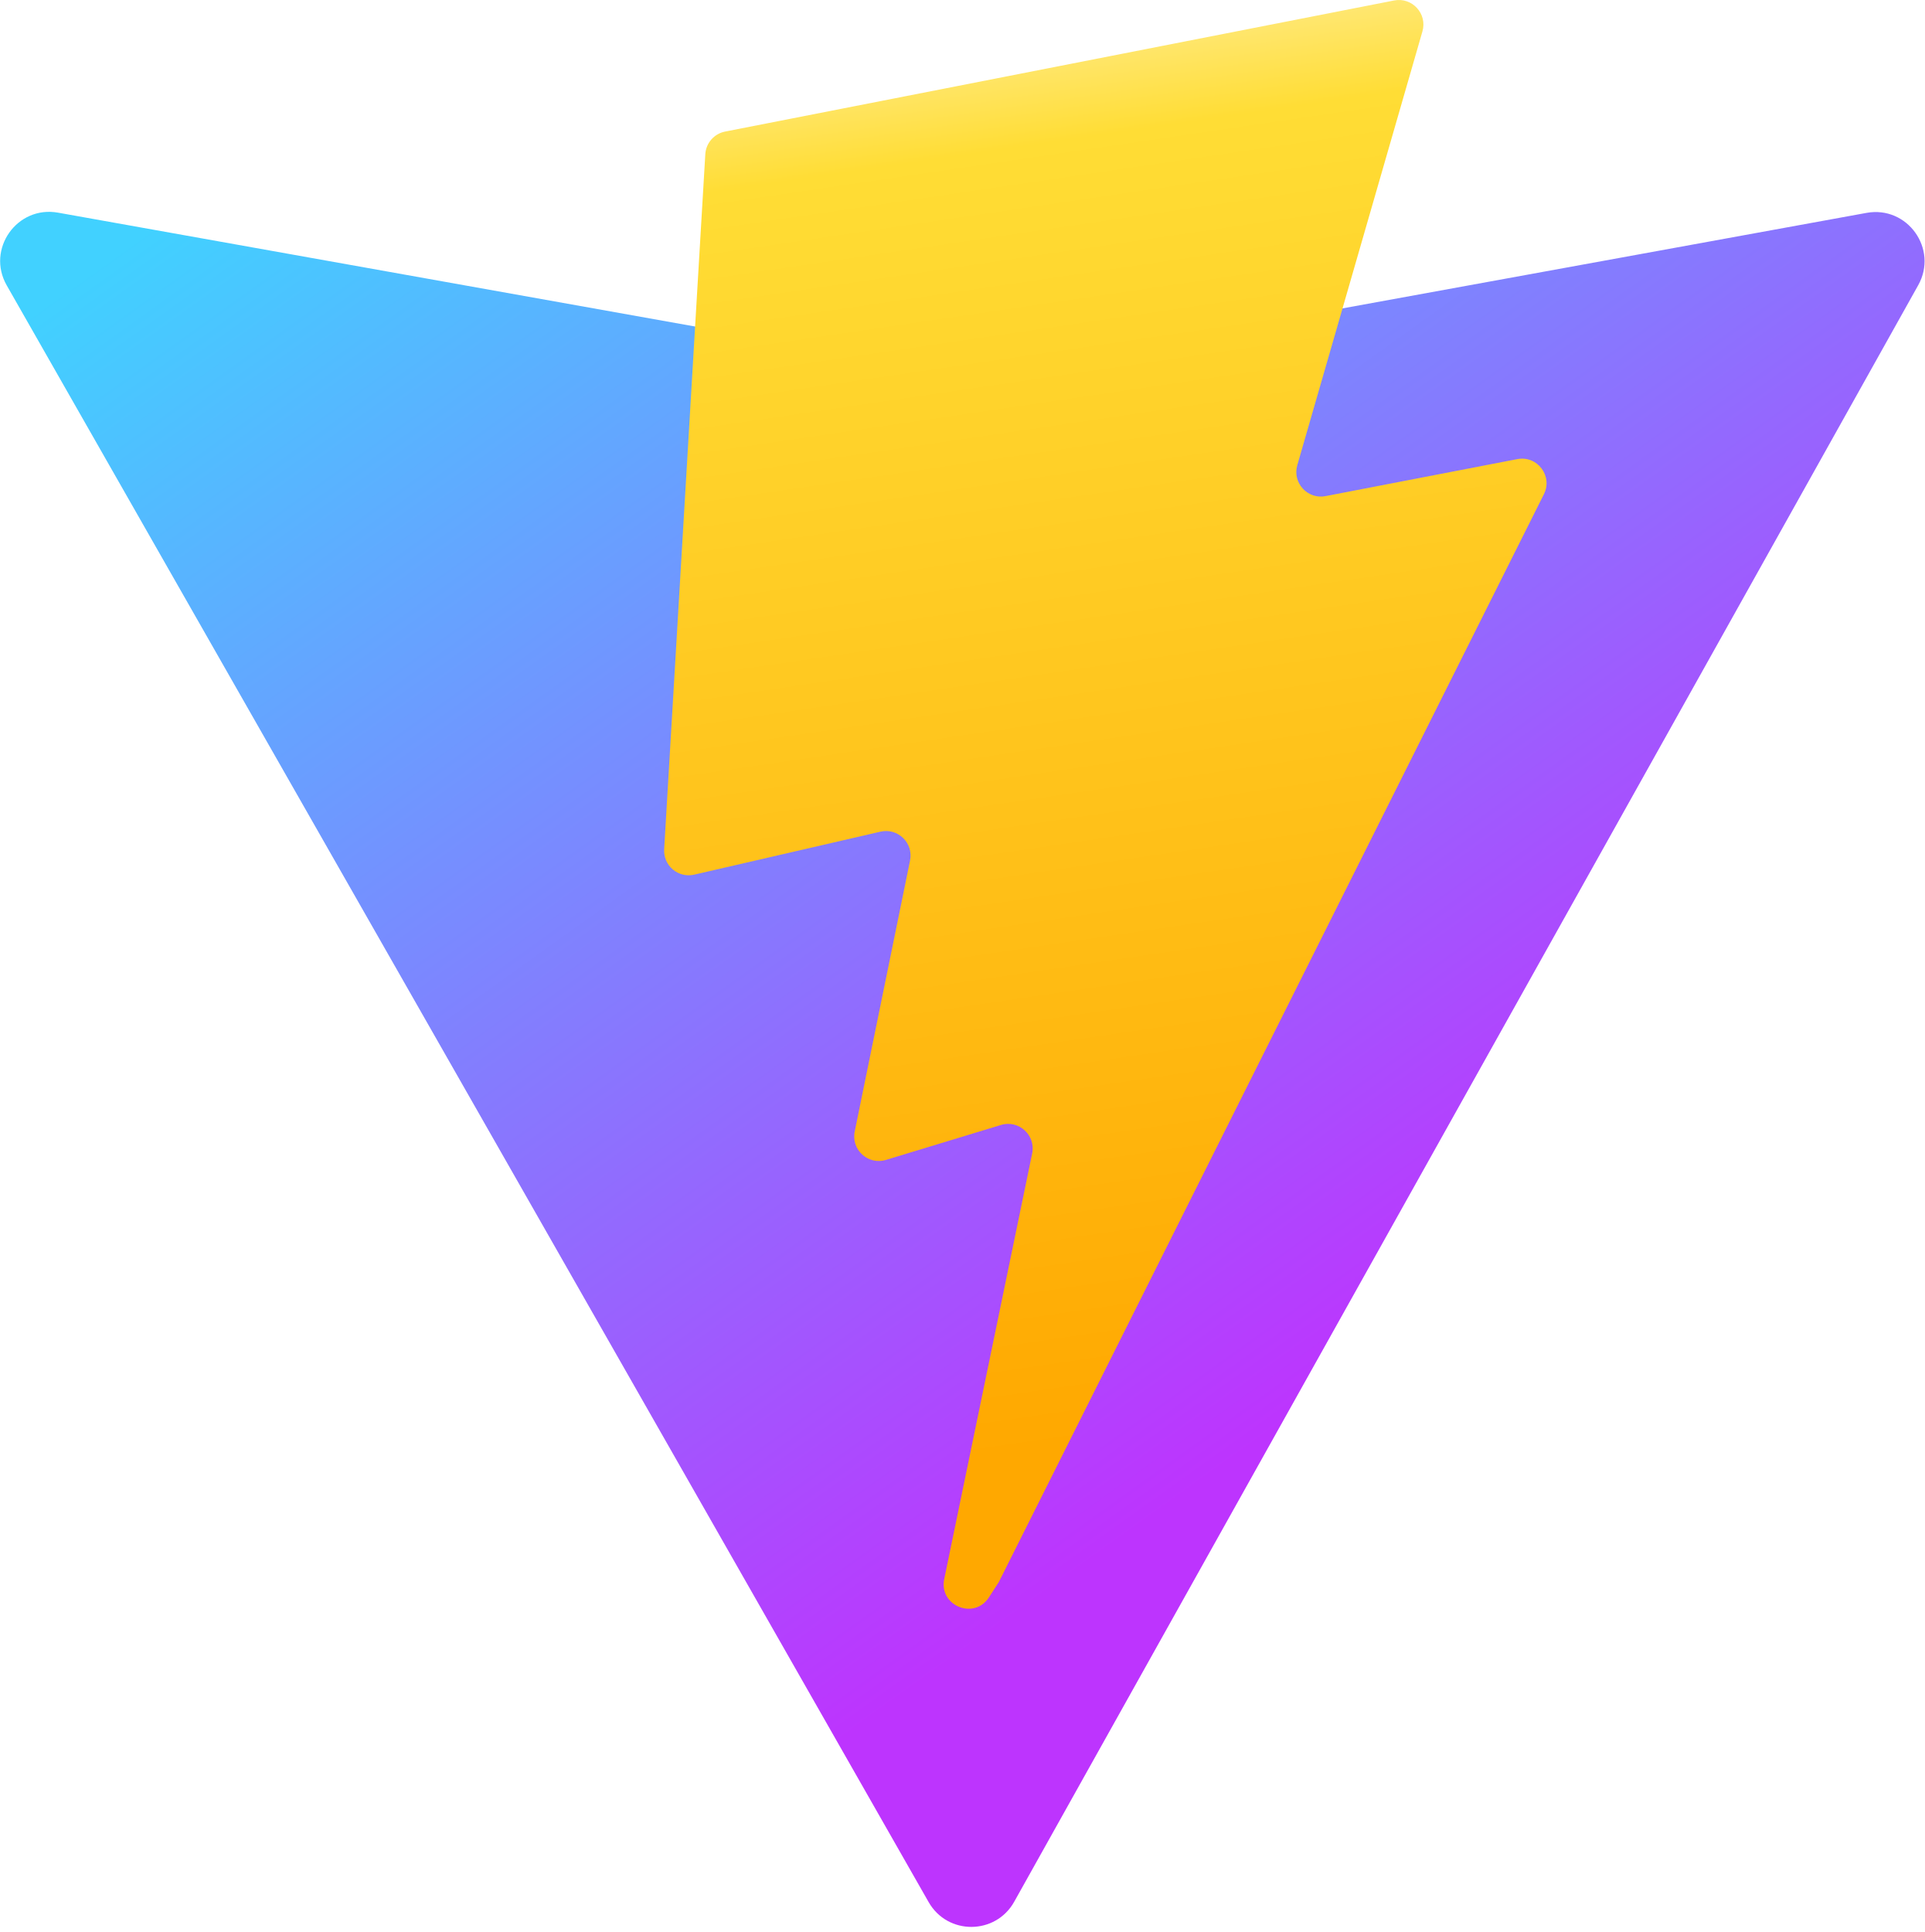
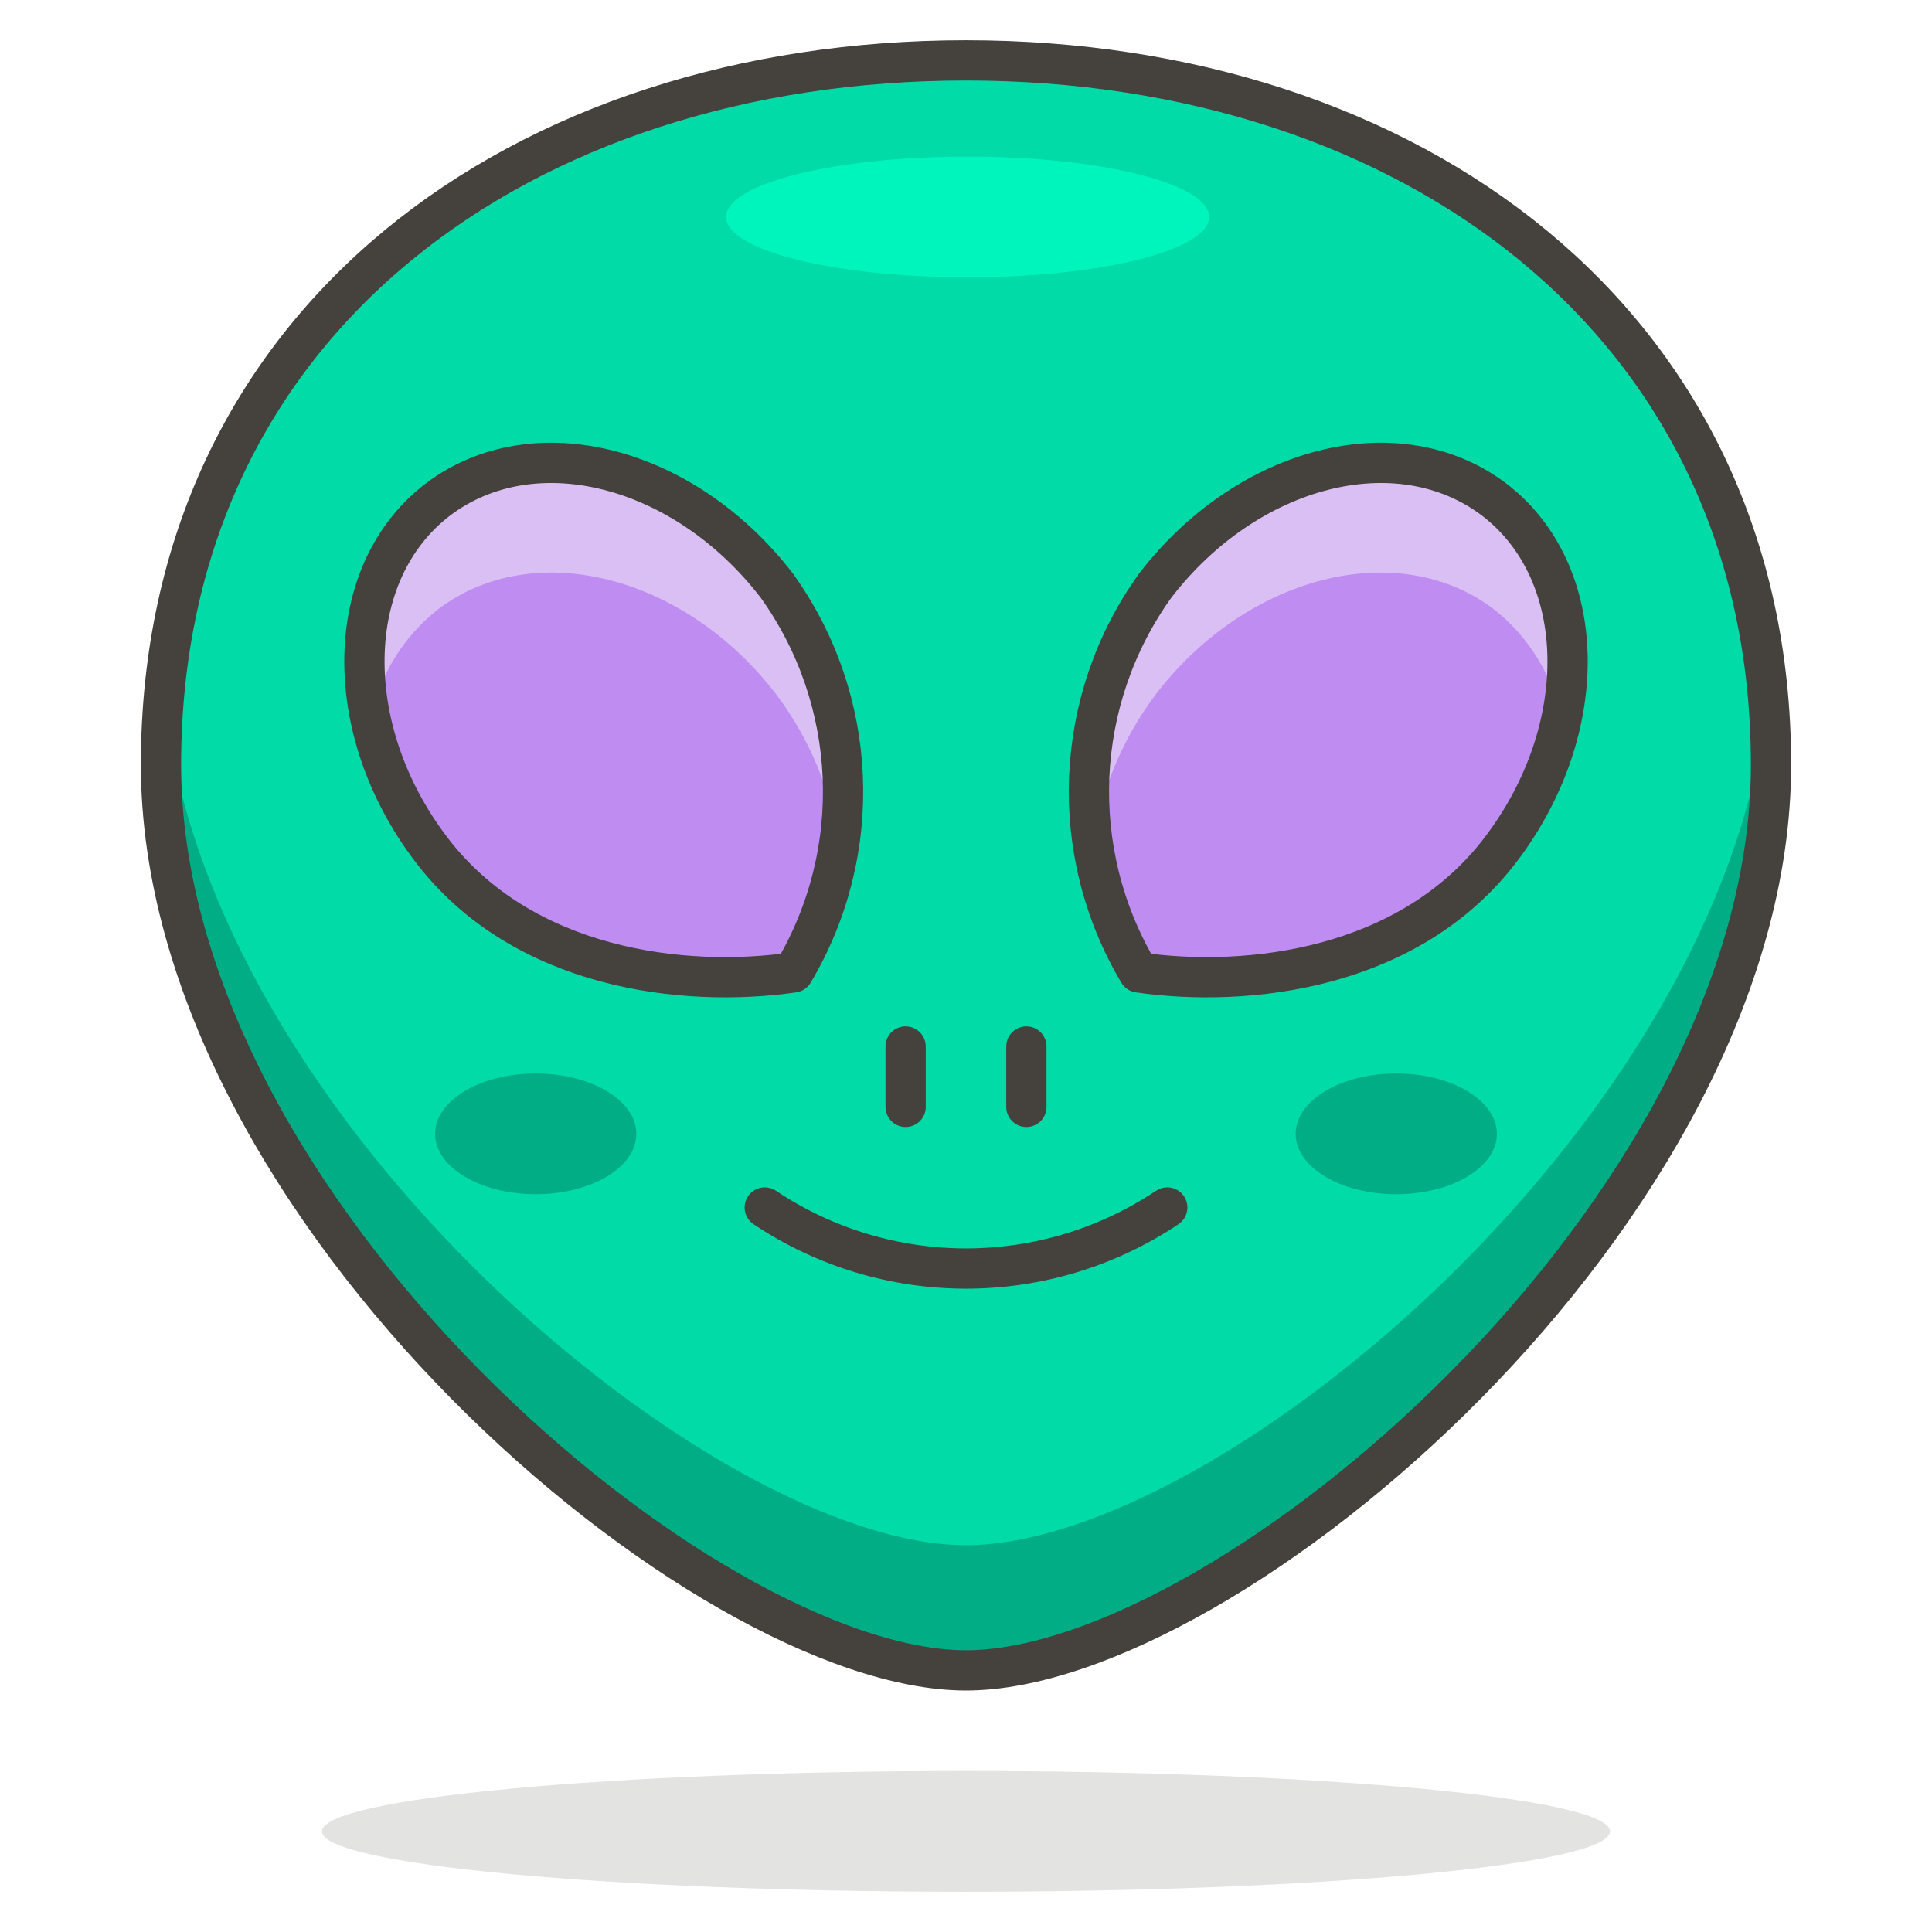
- <svg xmlns="http://www.w3.org/2000/svg" aria-hidden="true" role="img" class="iconify iconify--logos" width="31.88" height="32" preserveAspectRatio="xMidYMid meet" viewBox="0 0 256 257">
-   <defs>
-     <linearGradient id="IconifyId1813088fe1fbc01fb466" x1="-.828%" x2="57.636%" y1="7.652%" y2="78.411%">
-       <stop offset="0%" stop-color="#41D1FF" />
-       <stop offset="100%" stop-color="#BD34FE" />
-     </linearGradient>
-     <linearGradient id="IconifyId1813088fe1fbc01fb467" x1="43.376%" x2="50.316%" y1="2.242%" y2="89.03%">
-       <stop offset="0%" stop-color="#FFEA83" />
-       <stop offset="8.333%" stop-color="#FFDD35" />
-       <stop offset="100%" stop-color="#FFA800" />
-     </linearGradient>
-   </defs>
-   <path fill="url(#IconifyId1813088fe1fbc01fb466)" d="M255.153 37.938L134.897 252.976c-2.483 4.44-8.862 4.466-11.382.048L.875 37.958c-2.746-4.814 1.371-10.646 6.827-9.67l120.385 21.517a6.537 6.537 0 0 0 2.322-.004l117.867-21.483c5.438-.991 9.574 4.796 6.877 9.62Z" />
-   <path fill="url(#IconifyId1813088fe1fbc01fb467)" d="M185.432.063L96.44 17.501a3.268 3.268 0 0 0-2.634 3.014l-5.474 92.456a3.268 3.268 0 0 0 3.997 3.378l24.777-5.718c2.318-.535 4.413 1.507 3.936 3.838l-7.361 36.047c-.495 2.426 1.782 4.5 4.151 3.78l15.304-4.649c2.372-.72 4.652 1.36 4.15 3.788l-11.698 56.621c-.732 3.542 3.979 5.473 5.943 2.437l1.313-2.028l72.516-144.72c1.215-2.423-.88-5.186-3.54-4.672l-25.505 4.922c-2.396.462-4.435-1.77-3.759-4.114l16.646-57.705c.677-2.35-1.37-4.583-3.769-4.113Z" />
+ <svg xmlns="http://www.w3.org/2000/svg" width="1em" height="1em" viewBox="0 0 48 48">
+   <path fill="#00dba8" d="M44 19c0 11.05-13.5 22.5-20 22.5S4 30.05 4 19S13 1.5 24 1.5S44 8 44 19" />
+   <path fill="#00ad85" d="M24 38.39c-6.22 0-18.82-10.47-19.91-21C4 17.89 4 18.43 4 19c0 11.05 13.5 22.5 20 22.5S44 30.05 44 19c0-.57 0-1.11-.08-1.65c-1.1 10.57-13.7 21.04-19.92 21.04" />
+   <path fill="none" stroke="#45413c" stroke-linecap="round" d="M29 30a9 9 0 0 1-10 0" />
+   <path fill="#45413c" d="M8 45.5a16 1.5 0 1 0 32 0a16 1.5 0 1 0-32 0" opacity="0.15" />
+   <path fill="none" stroke="#45413c" stroke-linecap="round" stroke-linejoin="round" d="M44 19c0 11.05-13.5 22.5-20 22.5S4 30.05 4 19S13 1.5 24 1.5S44 8 44 19" />
+   <path fill="#bf8df2" d="M10.88 12.41c-2.37 1.81-2.44 5.7-.17 8.69s6.28 3.45 9 3.06a8.78 8.78 0 0 0-.41-9.61c-2.3-2.99-6.04-3.94-8.42-2.14" />
+   <path fill="#dabff5" d="M19.3 14.55c-2.27-3-6-3.94-8.42-2.14a5.3 5.3 0 0 0-1.67 5.44a4.64 4.64 0 0 1 1.67-2.71c2.38-1.81 6.15-.85 8.42 2.13A8.24 8.24 0 0 1 20.85 21a8.7 8.7 0 0 0-1.55-6.45" />
+   <path fill="none" stroke="#45413c" stroke-linecap="round" stroke-linejoin="round" d="M10.88 12.41c-2.37 1.81-2.44 5.7-.17 8.69s6.28 3.45 9 3.06a8.78 8.78 0 0 0-.41-9.61c-2.3-2.99-6.04-3.94-8.42-2.14" />
+   <path fill="#bf8df2" d="M37.12 12.41c2.37 1.81 2.44 5.7.17 8.69s-6.28 3.45-9 3.06a8.78 8.78 0 0 1 .41-9.61c2.3-2.99 6.04-3.94 8.42-2.14" />
+   <path fill="#dabff5" d="M28.7 14.55c2.27-3 6-3.94 8.42-2.14a5.3 5.3 0 0 1 1.67 5.44a4.64 4.64 0 0 0-1.67-2.71c-2.38-1.81-6.15-.85-8.42 2.13A8.24 8.24 0 0 0 27.15 21a8.7 8.7 0 0 1 1.55-6.45" />
+   <path fill="none" stroke="#45413c" stroke-linecap="round" stroke-linejoin="round" d="M37.12 12.41c2.37 1.81 2.44 5.7.17 8.69s-6.28 3.45-9 3.06a8.78 8.78 0 0 1 .41-9.61c2.3-2.99 6.04-3.94 8.42-2.14M25.5 26v1.5m-3-1.5v1.5" />
+   <path fill="#00ad85" d="M10.81 28.17a2.5 1.5 0 1 0 5 0a2.5 1.5 0 1 0-5 0m21.38 0a2.5 1.5 0 1 0 5 0a2.5 1.5 0 1 0-5 0" />
+   <path fill="#00f5bc" d="M18.04 5.39a6 1.5 0 1 0 12 0a6 1.5 0 1 0-12 0" />
</svg>
